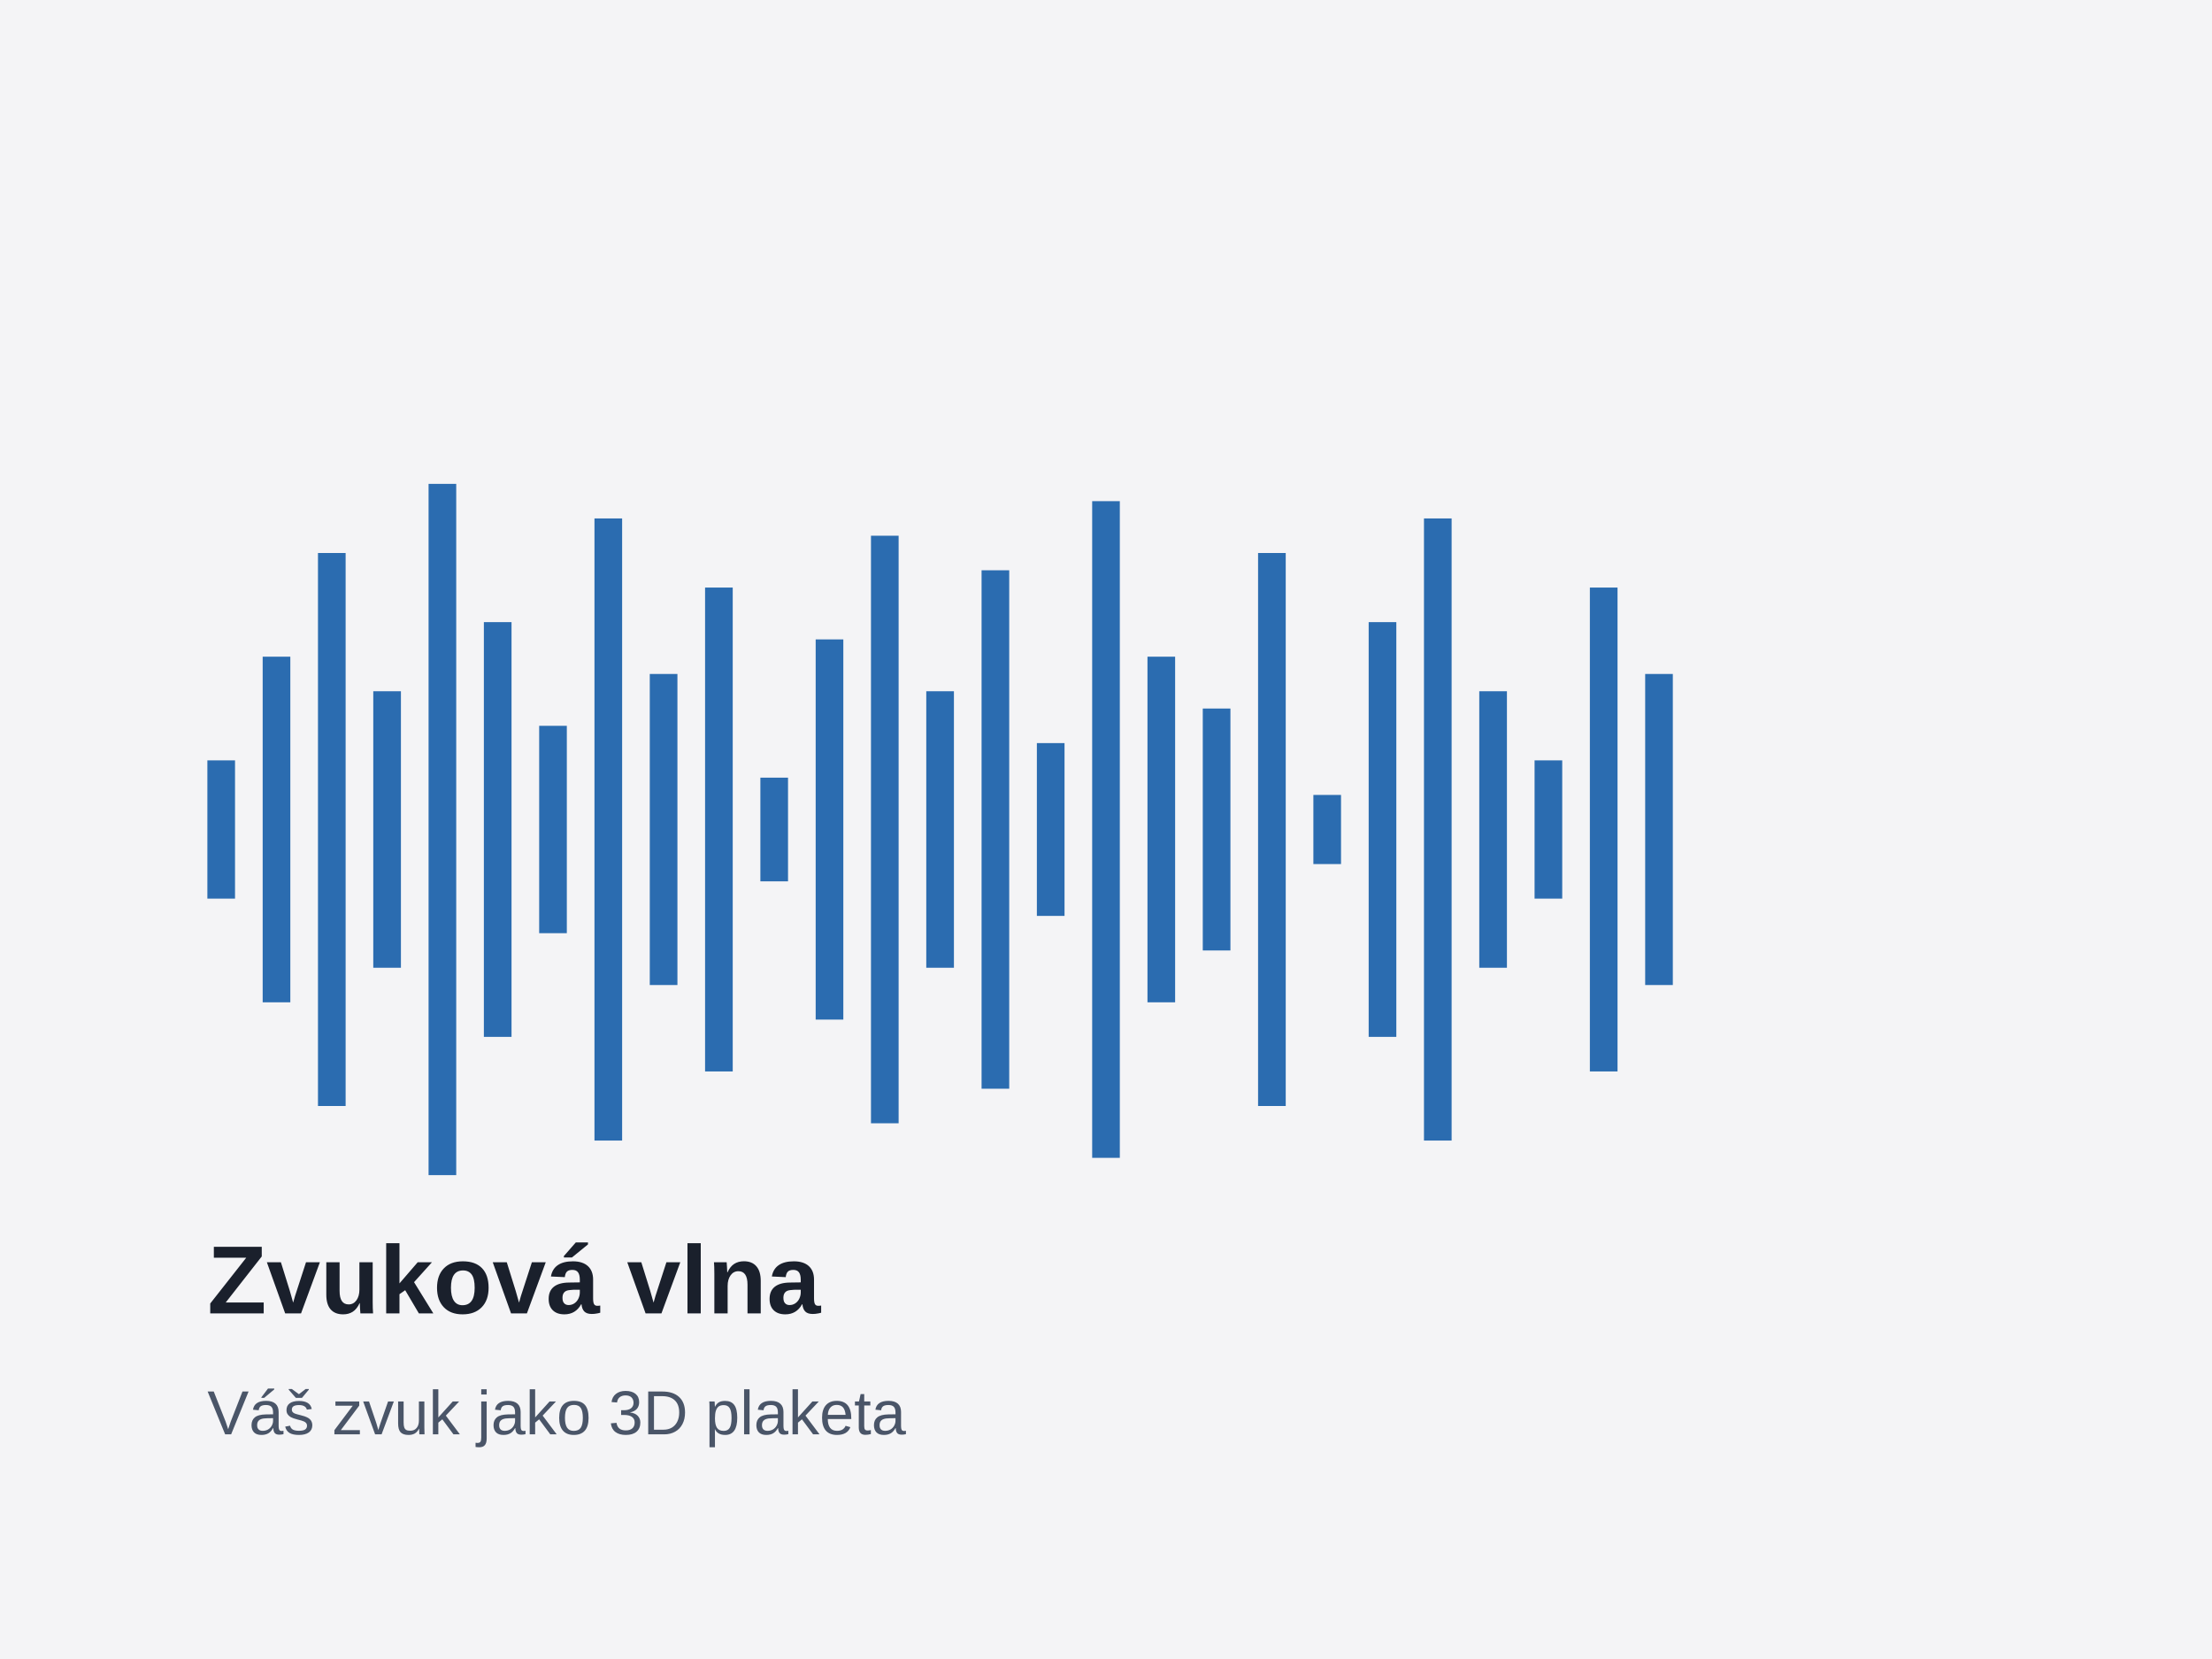
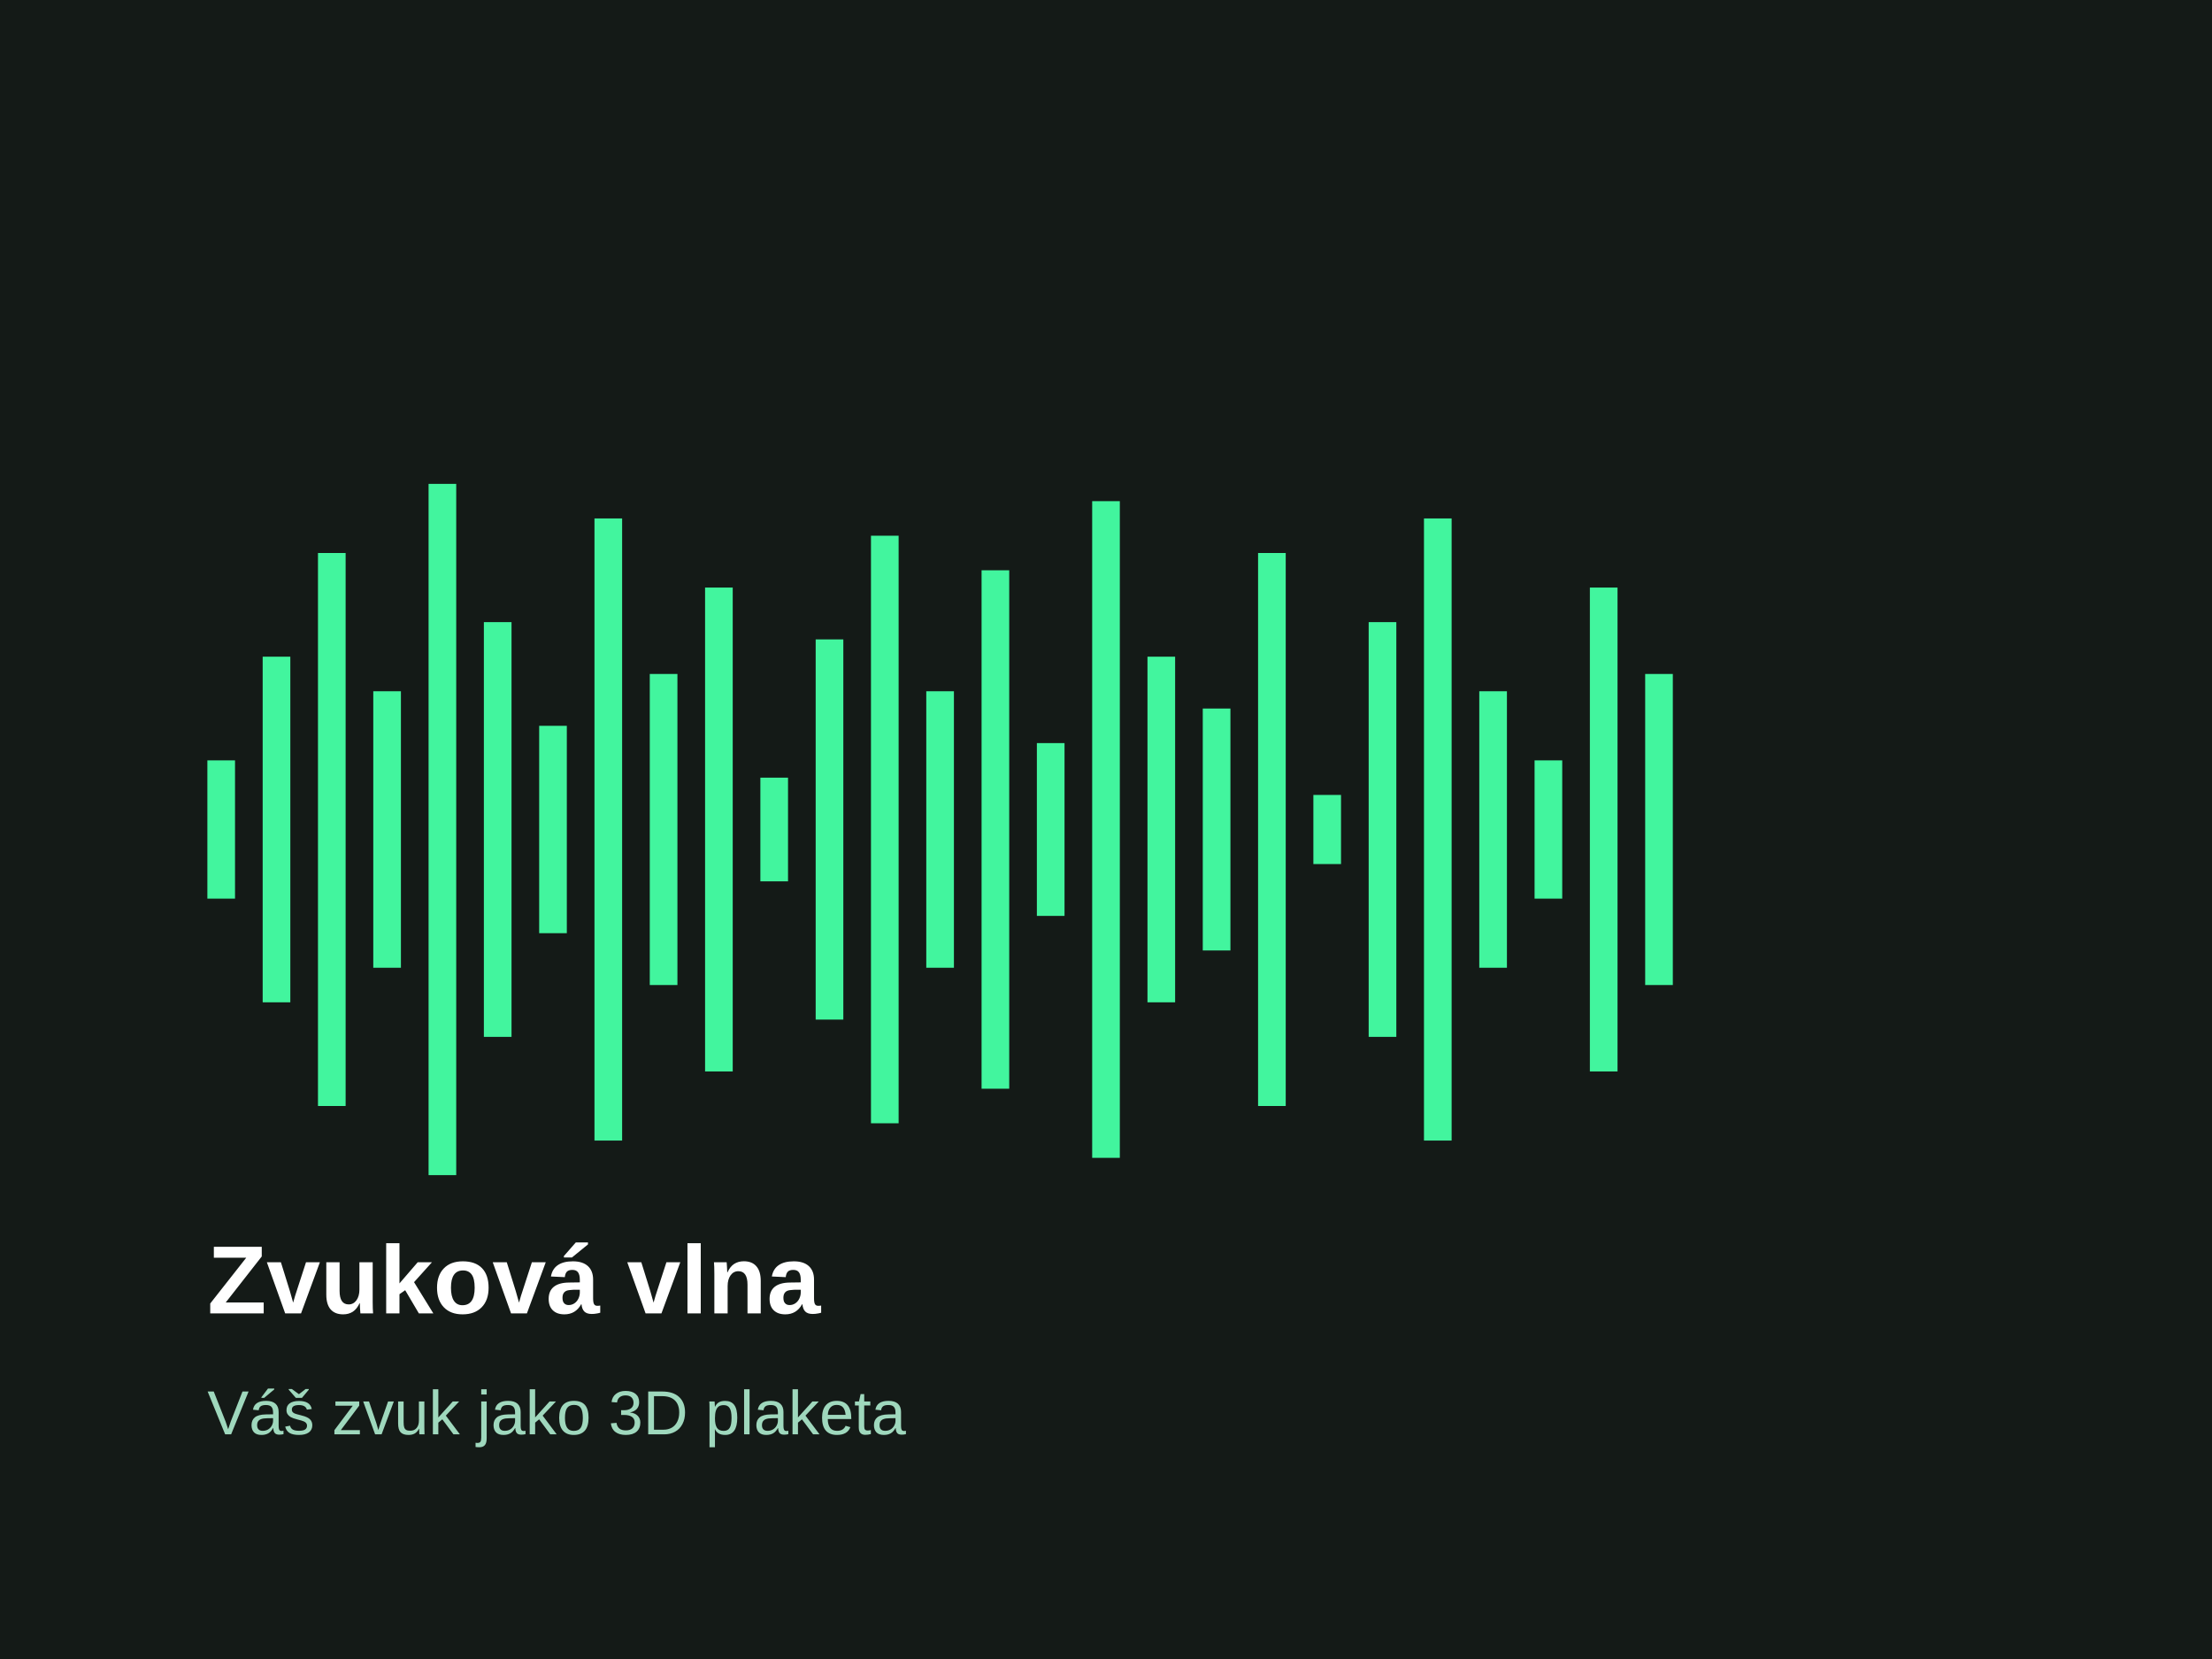
<svg xmlns="http://www.w3.org/2000/svg" viewBox="0 0 640 480" width="640" height="480">
-   <rect width="640" height="480" fill="#f4f4f6" />
-   <g fill="#2b6cb0">
+   <rect width="640" height="480" fill="#141a17" />
+   <g fill="#42f59e">
    <rect x="60" y="220" width="8" height="40" />
    <rect x="76" y="190" width="8" height="100" />
    <rect x="92" y="160" width="8" height="160" />
    <rect x="108" y="200" width="8" height="80" />
    <rect x="124" y="140" width="8" height="200" />
    <rect x="140" y="180" width="8" height="120" />
    <rect x="156" y="210" width="8" height="60" />
    <rect x="172" y="150" width="8" height="180" />
    <rect x="188" y="195" width="8" height="90" />
    <rect x="204" y="170" width="8" height="140" />
    <rect x="220" y="225" width="8" height="30" />
    <rect x="236" y="185" width="8" height="110" />
    <rect x="252" y="155" width="8" height="170" />
    <rect x="268" y="200" width="8" height="80" />
    <rect x="284" y="165" width="8" height="150" />
    <rect x="300" y="215" width="8" height="50" />
    <rect x="316" y="145" width="8" height="190" />
    <rect x="332" y="190" width="8" height="100" />
    <rect x="348" y="205" width="8" height="70" />
    <rect x="364" y="160" width="8" height="160" />
    <rect x="380" y="230" width="8" height="20" />
    <rect x="396" y="180" width="8" height="120" />
    <rect x="412" y="150" width="8" height="180" />
    <rect x="428" y="200" width="8" height="80" />
    <rect x="444" y="220" width="8" height="40" />
    <rect x="460" y="170" width="8" height="140" />
    <rect x="476" y="195" width="8" height="90" />
  </g>
-   <text x="60" y="380" fill="#1a202c" font-family="Arial, sans-serif" font-size="28" font-weight="bold">Zvuková vlna</text>
-   <text x="60" y="415" fill="#4a5568" font-family="Arial, sans-serif" font-size="18">Váš zvuk jako 3D plaketa</text>
+   <text x="60" y="380" fill="#ffffff" font-family="Arial, sans-serif" font-size="28" font-weight="bold">Zvuková vlna</text>
+   <text x="60" y="415" fill="#9fd8bd" font-family="Arial, sans-serif" font-size="18">Váš zvuk jako 3D plaketa</text>
</svg>
